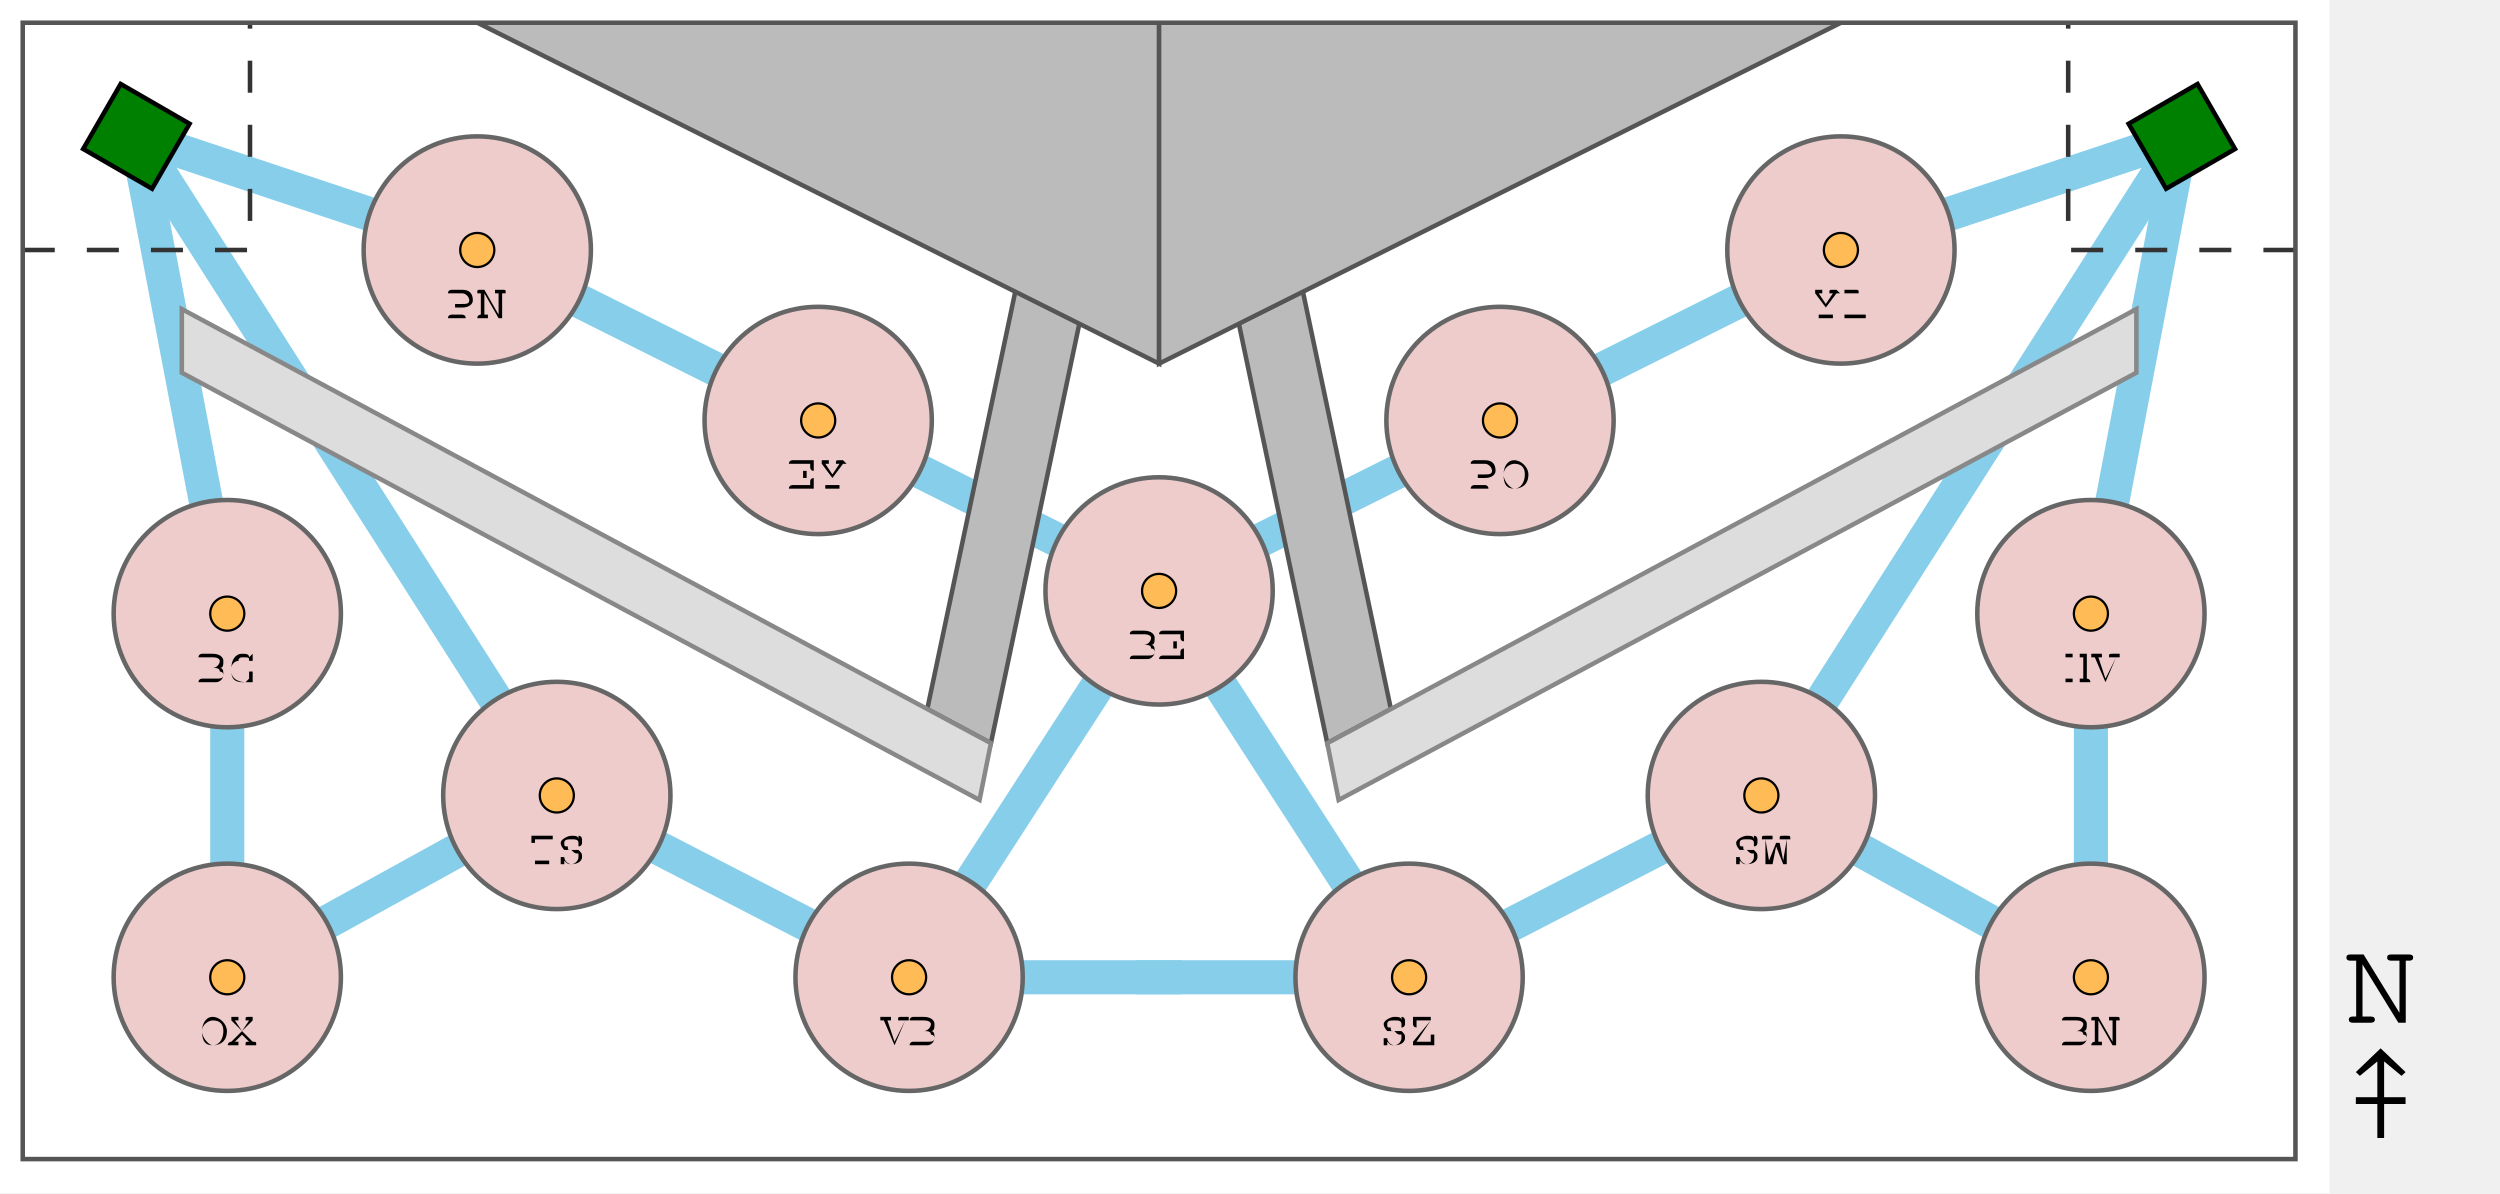
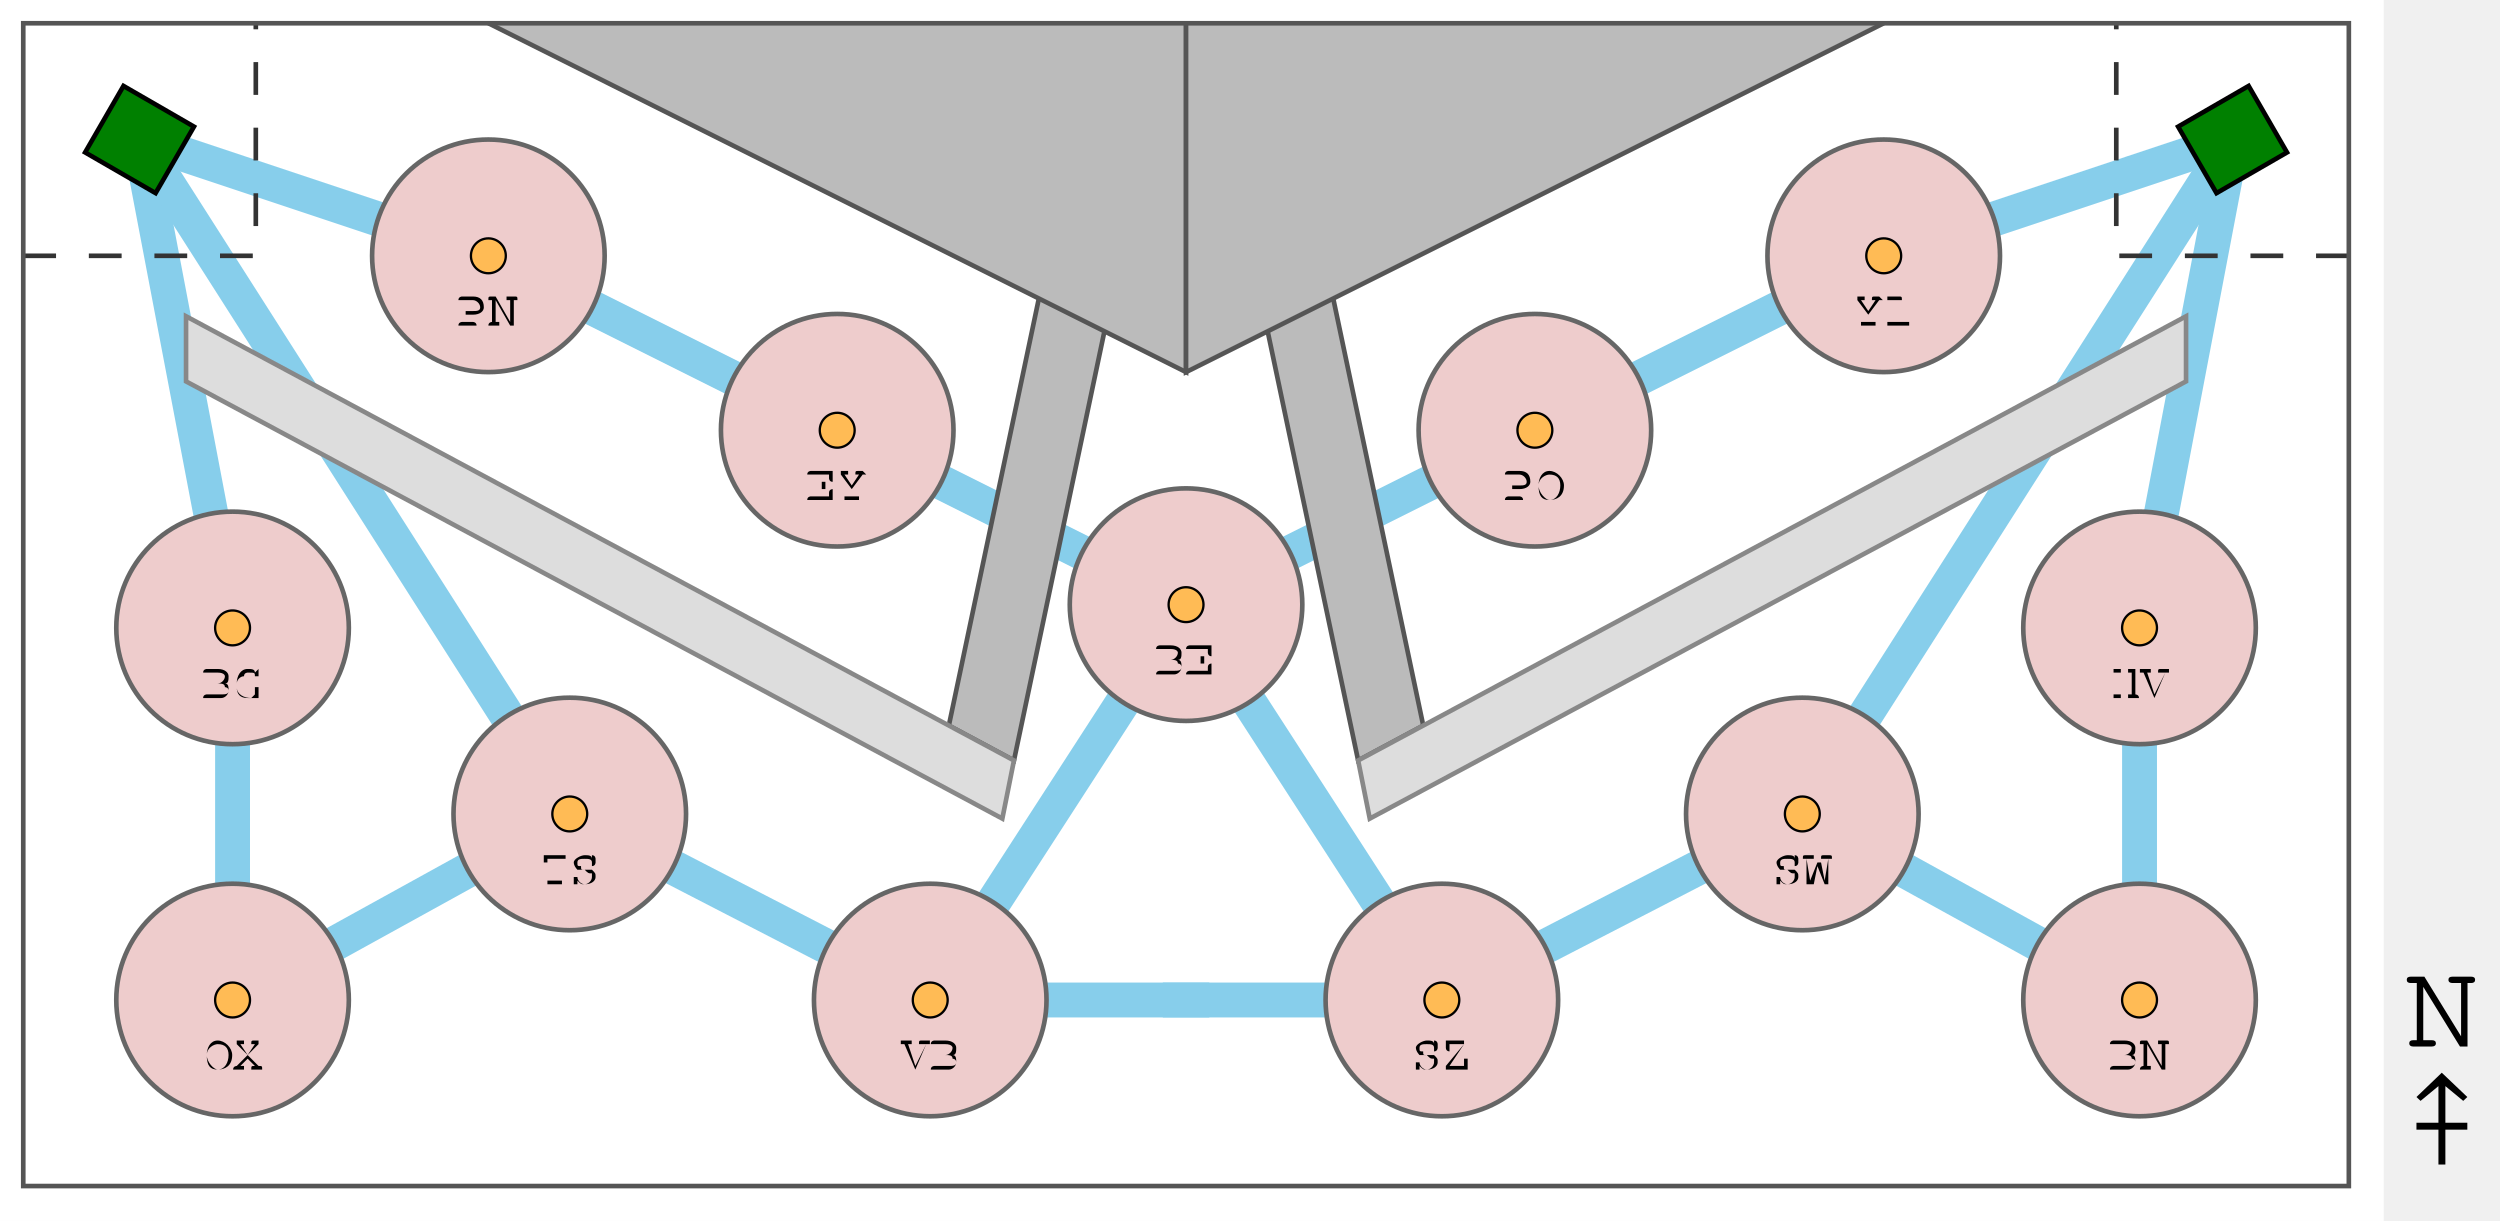
- <svg xmlns="http://www.w3.org/2000/svg" xmlns:xlink="http://www.w3.org/1999/xlink" version="1.1" baseProfile="full" width="1100" height="525">
+ <svg xmlns="http://www.w3.org/2000/svg" xmlns:xlink="http://www.w3.org/1999/xlink" version="1.1" baseProfile="full" width="1075" height="525">
  <style type="text/css">
    

      .arena-wall {
          fill: none;
          stroke: #555;
          stroke-width: .02;
      }

      .platform {
          fill: #bbb;
          stroke: #555;
          stroke-width: .02;
      }
      
      .moveable-platform {
          fill: #ddd;
          stroke: #888;
          stroke-width: .02;
      }

      .platform-stage-a {
          fill: #cfb;
          stroke: #555;
          stroke-width: .02;
      }

      .platform-stage-b {
          fill: #bcf;
          stroke: #555;
          stroke-width: .02;
      }

      .token {
          stroke: black;
          stroke-width: 0.01;
      }

      #token-gold {
          fill: gold;
      }

      #token-silver {
          fill: silver;
      }

      #robot {
          fill: green;
          stroke: black;
          stroke-width: 0.02;
      }

      .zone-boundary {
          stroke: #333;
          stroke-width: 0.02;
          stroke-dasharray: 0.141, 0.141;
          fill: none;
      }

      .territory {
          stroke: #666;
          stroke-width: 0.02;
          fill: #ecc;
      }

      .tower {
          stroke: #000;
          fill: #ffbb55;
          stroke-width: 0.01;
      }

      .arena-labels {
        font-family: Courier;
        font-size: 0.16pt;
        text-anchor: middle;
      }
      
      .compass-labels {
        font-family: Courier;
        font-size: 40pt;
        text-anchor: middle;
      }
        
      .link {
        stroke: skyblue;
        stroke-width: 0.15;
      }
    
  </style>
  <defs>
    <rect width="0.33" height="0.35" x="-0.165" y="-0.175" id="robot" />
    <circle id="tower" cx="0" cy="0" r="0.075" class="tower" />
    <g id="territory">
      <circle cx="0" cy="0" r="0.5" class="territory" />
      <use xlink:href="#tower" />
    </g>
    <g id="side-zone">
      <g id="territory-links">
        <path class="link" d="M0.5 0.5 L2 1" />
        <path class="link" d="M0.5 0.5 L0.9 2.6" />
        <path class="link" d="M0.5 0.5 L2.35 3.4" />
        <path class="link" d="M2 1 L3.5 1.75" />
        <path class="link" d="M3.5 1.75 L5 2.5" />
        <path class="link" d="M0.9 2.6 L0.9 4.2" />
        <path class="link" d="M2.35 3.4 L0.9 4.2" />
        <path class="link" d="M2.35 3.4 L3.9 4.2" />
        <path class="link" d="M3.9 4.2 L5 2.5" />
        <path class="link" d="M3.9 4.2 L5.1 4.2" />
      </g>
      <g transform="translate(0.5 0.5) rotate(-60)">
        <use xlink:href="#robot" />
      </g>
      <path class="zone-boundary" d="M 0 1 h 1 v -1" />
      <use xlink:href="#territory" transform="translate(0.9 4.2)" />
      <use xlink:href="#territory" transform="translate(0.9 2.6)" />
      <use xlink:href="#territory" transform="translate(2.35 3.4)" />
      <use xlink:href="#territory" transform="translate(3.9 4.2)" />
      <use xlink:href="#territory" transform="translate(3.5 1.75)" />
      <use xlink:href="#territory" transform="translate(2 1)" />
      <path class="platform" d="M4.65 1.32 L4.37 1.17 L3.98 3.02 L4.26 3.17 Z" />
      <path class="platform" d="M2 0 L5 1.5 V0" />
      <path class="moveable-platform" d="M0.7 1.26 L4.26 3.17 L4.21 3.42 L0.7 1.54 Z" />
    </g>
  </defs>
  <rect width="1025" height="525" fill="white" />
-   <g id="compass" transform="translate(1010 375)">
-     <svg width="75" height="250">
-       <text class="compass-labels" x="50%" y="30%" alignment-baseline="middle" text-anchor="middle">N</text>
-       <text class="compass-labels" x="50%" y="50%" alignment-baseline="middle" text-anchor="middle">⤉</text>
+   <g id="compass" transform="translate(1025 275)">
+     <svg width="50" height="250">
+       <text class="compass-labels" x="50%" y="70%" alignment-baseline="middle" text-anchor="middle">N</text>
+       <text class="compass-labels" x="50%" y="90%" alignment-baseline="middle" text-anchor="middle">⤉</text>
    </svg>
  </g>
  <g id="arena" transform="translate(10 10) scale(100)">
    <use xlink:href="#side-zone" />
    <use xlink:href="#side-zone" transform="translate(10 0) scale(-1 1)" />
    <use xlink:href="#territory" transform="translate(5 2.5)" />
    <rect width="10" height="5" x="0" y="0" class="arena-wall" />
    <g transform="translate(0 0.3)">
      <text class="arena-labels" x="0.9" y="4.2">OX</text>
      <text class="arena-labels" x="0.9" y="2.6">BG</text>
      <text class="arena-labels" x="2.35" y="3.4">TS</text>
      <text class="arena-labels" x="3.9" y="4.2">VB</text>
      <text class="arena-labels" x="3.5" y="1.75">EY</text>
      <text class="arena-labels" x="2" y="1">PN</text>
      <text class="arena-labels" x="9.1" y="4.2">BN</text>
      <text class="arena-labels" x="9.1" y="2.6">HV</text>
      <text class="arena-labels" x="7.65" y="3.4">SW</text>
      <text class="arena-labels" x="6.1" y="4.2">SZ</text>
      <text class="arena-labels" x="6.5" y="1.75">PO</text>
      <text class="arena-labels" x="8" y="1">YL</text>
      <text class="arena-labels" x="5" y="2.5">BE</text>
    </g>
  </g>
</svg>
